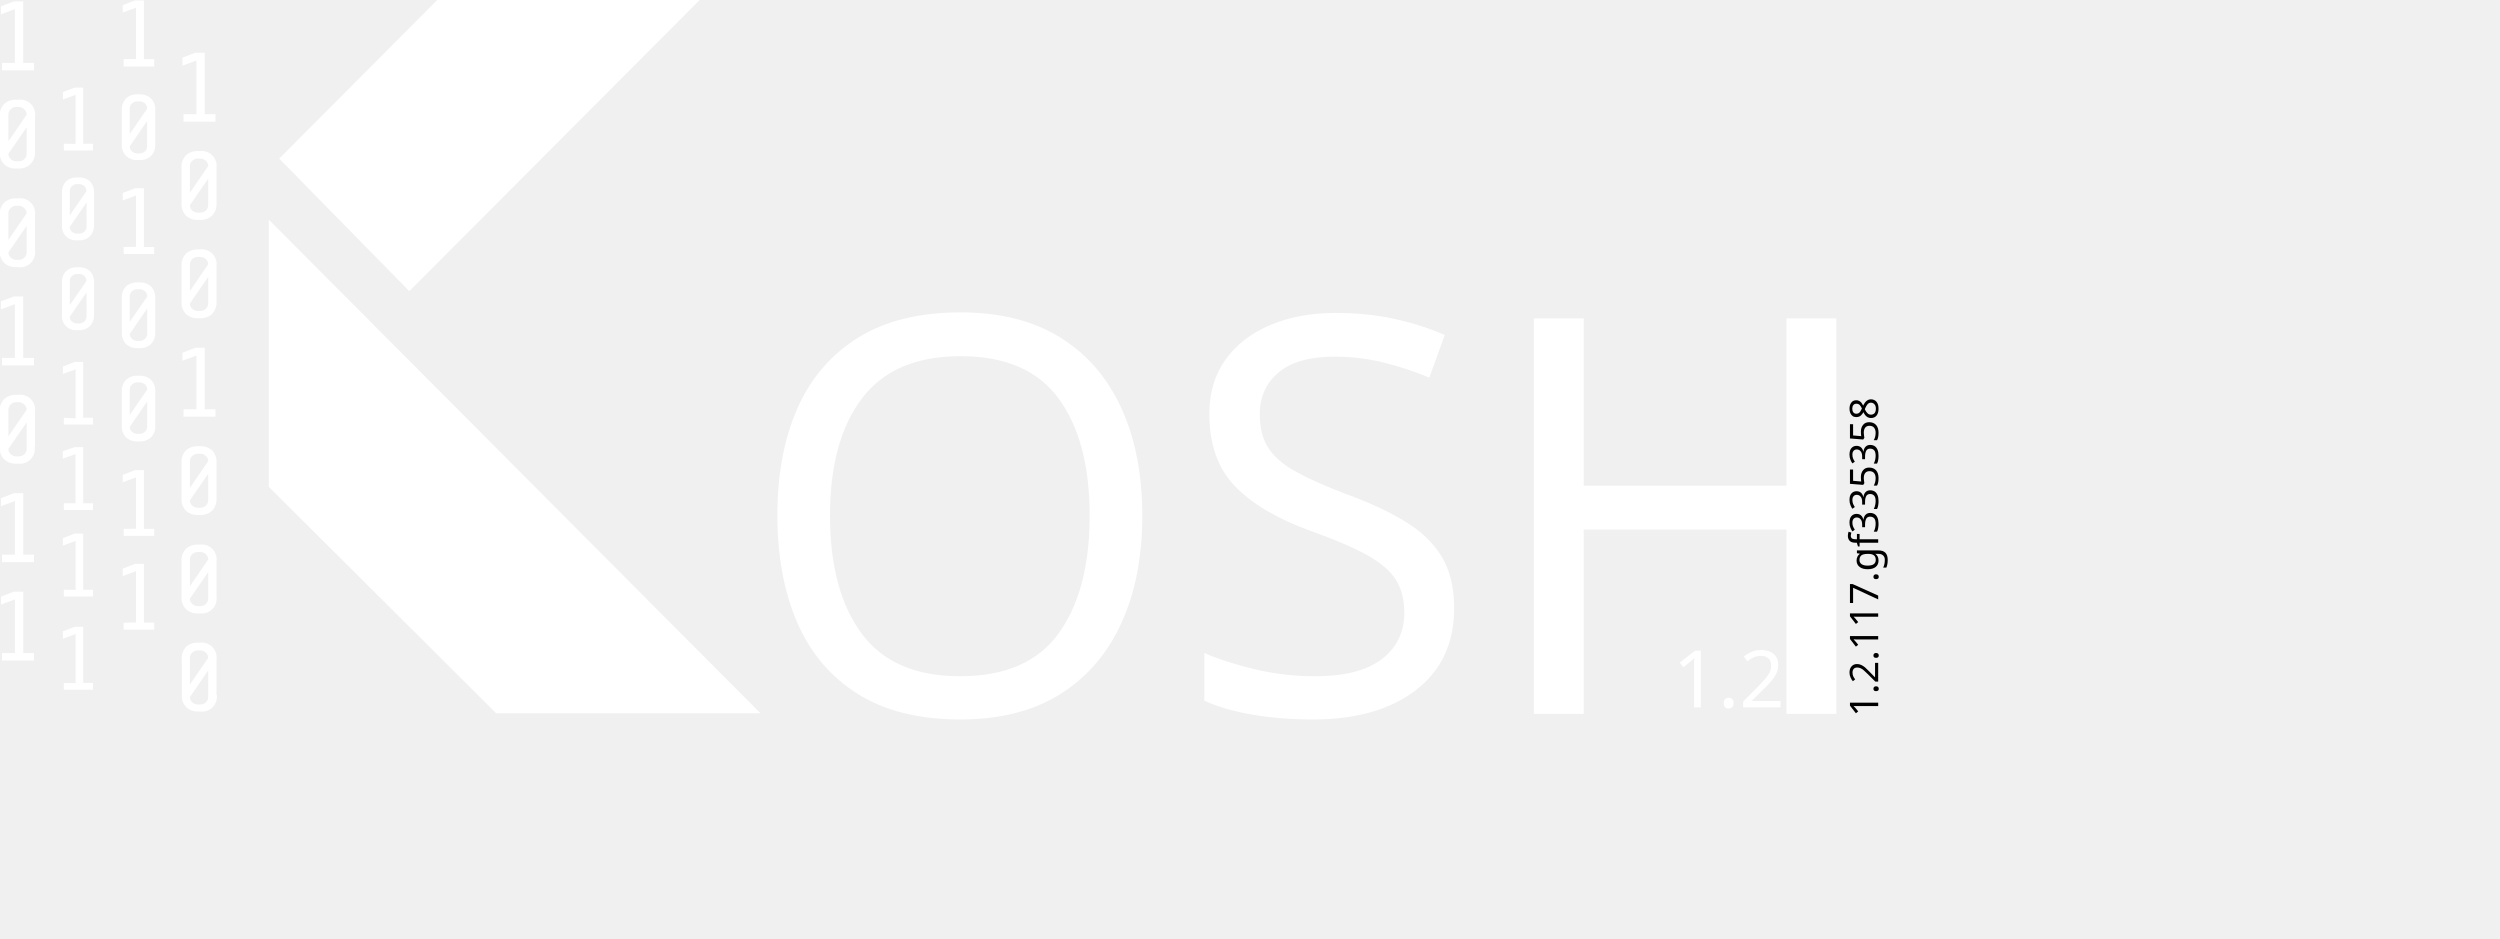
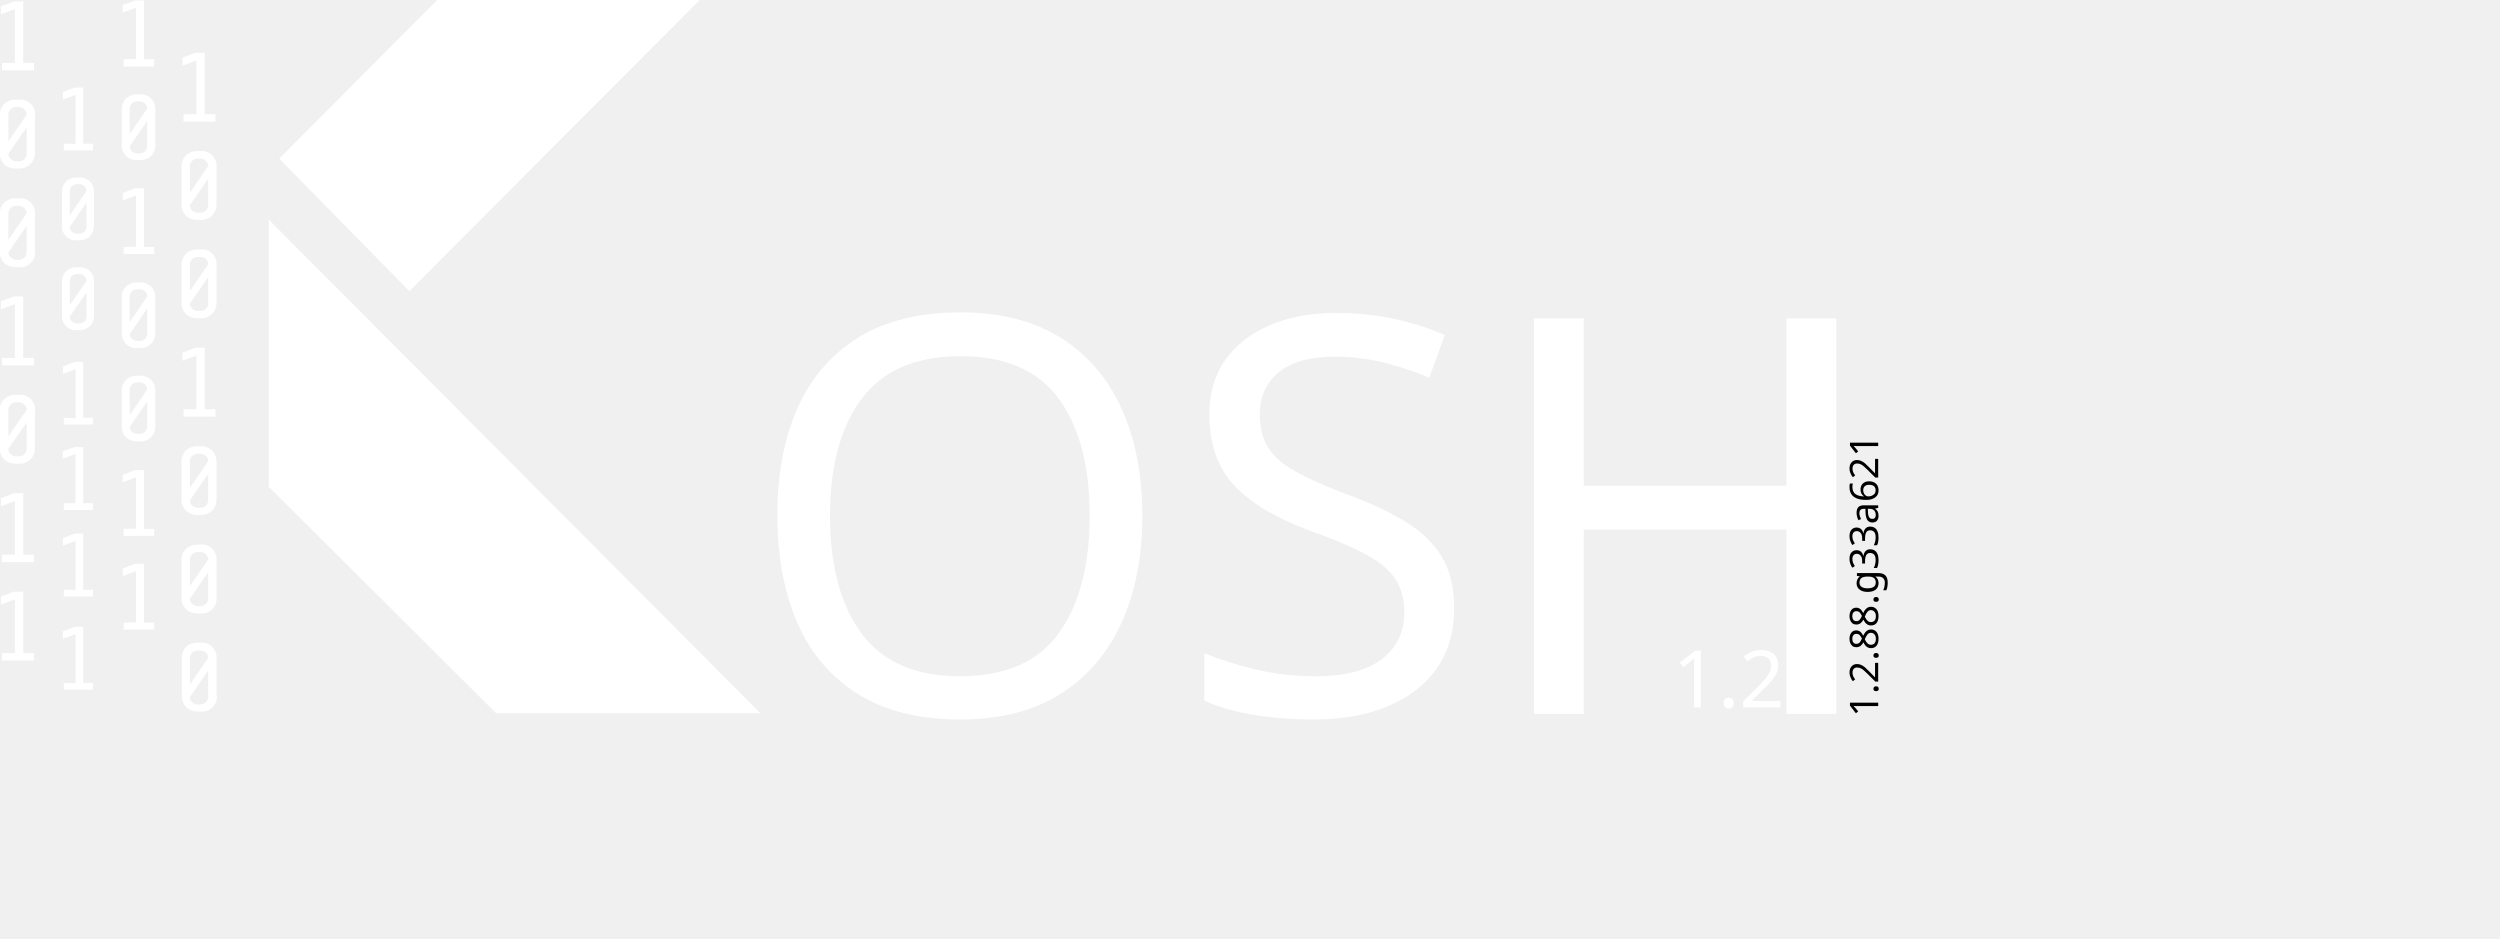
<svg xmlns="http://www.w3.org/2000/svg" id="Layer_1" data-name="Layer 1" viewBox="0 0 336.22 126.28" version="1.1">
  <defs id="defs5409">
    <style id="style5407">.cls-1{font-size:74.49px;font-family:BrandonGrotesque-Medium, Brandon Grotesque;font-weight:500;}.cls-1,.cls-2{fill:#fff;}</style>
  </defs>
  <text class="cls-1" transform="translate(100 96.01)" id="text5411">OSH</text>
  <polygon class="cls-2" points="55.05 39.16 94.1 0 58.8 0 37.55 21.33 55.05 39.16" id="polygon5419" />
  <polygon class="cls-2" points="36.15 29.54 36.15 65.47 66.73 95.93 102.28 95.93 36.15 29.54" id="polygon5421" />
  <path class="cls-2" d="M74.82,475.78v1h4.3v-1H77.67v-8.27H76.42l-1.74.66v1.07l1.87-.69v7.23Z" transform="translate(-74.55 -467.32)" id="path5423" />
  <path class="cls-2" d="M79.26,487.74V483A2,2,0,0,0,77,480.73h-.27a2.24,2.24,0,0,0-1.62.57,2.21,2.21,0,0,0-.6,1.68v4.76a2.23,2.23,0,0,0,.6,1.68,2.29,2.29,0,0,0,1.62.57H77a2.26,2.26,0,0,0,1.62-.57A2.23,2.23,0,0,0,79.26,487.74Zm-1.12-5-2.46,3.58v-3.58A1,1,0,0,1,76,482a1.07,1.07,0,0,1,.78-.3H77a1.09,1.09,0,0,1,.79.3A1,1,0,0,1,78.14,482.73ZM75.68,488l2.46-3.57V488a1,1,0,0,1-.31.71,1.09,1.09,0,0,1-.79.3h-.27a1.07,1.07,0,0,1-.78-.3A.93.93,0,0,1,75.68,488Z" transform="translate(-74.55 -467.32)" id="path5425" />
  <path class="cls-2" d="M79.26,501v-4.76A2,2,0,0,0,77,494h-.27a2.24,2.24,0,0,0-1.62.57,2.21,2.21,0,0,0-.6,1.68V501a2.2,2.2,0,0,0,.6,1.67,2.25,2.25,0,0,0,1.62.58H77A2,2,0,0,0,79.26,501Zm-1.12-5-2.46,3.58V496a.93.93,0,0,1,.31-.71,1.07,1.07,0,0,1,.78-.3H77a1.09,1.09,0,0,1,.79.3A1,1,0,0,1,78.14,496Zm-2.46,5.26,2.46-3.57v3.57a1,1,0,0,1-.31.71,1.09,1.09,0,0,1-.79.3h-.27a1.07,1.07,0,0,1-.78-.3A1,1,0,0,1,75.68,501.22Z" transform="translate(-74.55 -467.32)" id="path5427" />
  <path class="cls-2" d="M74.82,515.46v1h4.3v-1H77.67v-8.27H76.42l-1.74.66v1.07l1.87-.69v7.23Z" transform="translate(-74.55 -467.32)" id="path5429" />
  <path class="cls-2" d="M79.26,527.43v-4.76A2,2,0,0,0,77,520.42h-.27a2.24,2.24,0,0,0-1.62.57,2.21,2.21,0,0,0-.6,1.68v4.76a2.2,2.2,0,0,0,.6,1.67,2.25,2.25,0,0,0,1.62.58H77a2,2,0,0,0,2.22-2.25Zm-1.12-5L75.68,526v-3.58a1,1,0,0,1,.31-.71,1.07,1.07,0,0,1,.78-.3H77a1.09,1.09,0,0,1,.79.3A1,1,0,0,1,78.14,522.42Zm-2.46,5.26,2.46-3.57v3.57a1,1,0,0,1-.31.71,1.09,1.09,0,0,1-.79.3h-.27a1.07,1.07,0,0,1-.78-.3A.93.93,0,0,1,75.68,527.68Z" transform="translate(-74.55 -467.32)" id="path5431" />
  <path class="cls-2" d="M74.82,541.92v1h4.3v-1H77.68v-8.27H76.42l-1.73.67v1.07l1.87-.69v7.22Z" transform="translate(-74.55 -467.32)" id="path5433" />
  <path class="cls-2" d="M74.82,555.15v1h4.3v-1H77.68v-8.26H76.42l-1.73.66v1.07l1.87-.69v7.22Z" transform="translate(-74.55 -467.32)" id="path5435" />
  <path class="cls-2" d="M99.23,482.68v1h4.3v-1h-1.45v-8.27h-1.25l-1.74.66v1.08l1.87-.69v7.22Z" transform="translate(-74.55 -467.32)" id="path5437" />
  <path class="cls-2" d="M103.67,494.65v-4.76a2,2,0,0,0-2.22-2.25h-.27a2.24,2.24,0,0,0-1.62.57,2.21,2.21,0,0,0-.6,1.68v4.76a2.2,2.2,0,0,0,.6,1.67,2.28,2.28,0,0,0,1.62.58h.27a2.26,2.26,0,0,0,1.62-.58A2.2,2.2,0,0,0,103.67,494.65Zm-1.12-5-2.46,3.59v-3.59a.93.93,0,0,1,.31-.7,1.07,1.07,0,0,1,.78-.3h.27a1.09,1.09,0,0,1,.79.3A1,1,0,0,1,102.55,489.63Zm-2.46,5.27,2.46-3.57v3.57a1,1,0,0,1-.31.71,1.09,1.09,0,0,1-.79.29h-.27a1.06,1.06,0,0,1-.78-.29A1,1,0,0,1,100.09,494.9Z" transform="translate(-74.55 -467.32)" id="path5439" />
  <path class="cls-2" d="M103.67,507.87v-4.76a2,2,0,0,0-2.22-2.25h-.27a2.24,2.24,0,0,0-1.62.57,2.21,2.21,0,0,0-.6,1.68v4.76a2.23,2.23,0,0,0,.6,1.68,2.27,2.27,0,0,0,1.62.57h.27a2.26,2.26,0,0,0,1.62-.57A2.23,2.23,0,0,0,103.67,507.87Zm-1.12-5-2.46,3.59v-3.59a1,1,0,0,1,.31-.71,1.11,1.11,0,0,1,.78-.29h.27a1.13,1.13,0,0,1,.79.29A1,1,0,0,1,102.55,502.86Zm-2.46,5.27,2.46-3.58v3.58a1,1,0,0,1-.31.7,1.09,1.09,0,0,1-.79.3h-.27a1.07,1.07,0,0,1-.78-.3A.91.91,0,0,1,100.09,508.13Z" transform="translate(-74.55 -467.32)" id="path5441" />
  <path class="cls-2" d="M99.23,522.36v1h4.3v-1h-1.45v-8.27h-1.25l-1.74.67v1.07l1.87-.69v7.22Z" transform="translate(-74.55 -467.32)" id="path5443" />
  <path class="cls-2" d="M103.67,534.34v-4.77a2.24,2.24,0,0,0-.59-1.68,2.3,2.3,0,0,0-1.63-.56h-.27a2.28,2.28,0,0,0-1.62.56,2.21,2.21,0,0,0-.6,1.68v4.77a2.2,2.2,0,0,0,.6,1.67,2.27,2.27,0,0,0,1.62.57h.27a2.26,2.26,0,0,0,1.62-.57A2.2,2.2,0,0,0,103.67,534.34Zm-1.12-5-2.46,3.59v-3.59a.91.91,0,0,1,.31-.7,1.07,1.07,0,0,1,.78-.3h.27a1.09,1.09,0,0,1,.79.3A1,1,0,0,1,102.55,529.32Zm-2.46,5.27,2.46-3.57v3.57a1,1,0,0,1-.31.71,1.13,1.13,0,0,1-.79.29h-.27a1.11,1.11,0,0,1-.78-.29A1,1,0,0,1,100.09,534.59Z" transform="translate(-74.55 -467.32)" id="path5445" />
  <path class="cls-2" d="M103.67,547.57v-4.76a2,2,0,0,0-2.22-2.25h-.27a2.24,2.24,0,0,0-1.62.57,2.21,2.21,0,0,0-.6,1.68v4.76a2.2,2.2,0,0,0,.6,1.67,2.23,2.23,0,0,0,1.62.58h.27a2,2,0,0,0,2.22-2.25Zm-1.12-5-2.46,3.58v-3.58a.93.93,0,0,1,.31-.71,1.07,1.07,0,0,1,.78-.3h.27a1.09,1.09,0,0,1,.79.3A1,1,0,0,1,102.55,542.56Zm-2.46,5.26,2.46-3.57v3.57a1,1,0,0,1-.31.71,1.09,1.09,0,0,1-.79.3h-.27a1.07,1.07,0,0,1-.78-.3A1,1,0,0,1,100.09,547.82Z" transform="translate(-74.55 -467.32)" id="path5447" />
  <path class="cls-2" d="M103.67,560.8V556a2,2,0,0,0-2.22-2.25h-.27a2.24,2.24,0,0,0-1.62.57A2.21,2.21,0,0,0,99,556v4.76a2.2,2.2,0,0,0,.6,1.67,2.23,2.23,0,0,0,1.62.58h.27a2,2,0,0,0,2.22-2.25Zm-1.12-5-2.46,3.58v-3.58a.93.93,0,0,1,.31-.71,1.07,1.07,0,0,1,.78-.3h.27a1.09,1.09,0,0,1,.79.3A1,1,0,0,1,102.55,555.79Zm-2.46,5.26,2.46-3.57v3.57a1,1,0,0,1-.31.71,1.09,1.09,0,0,1-.79.3h-.27a1.07,1.07,0,0,1-.78-.3A.93.93,0,0,1,100.09,561.05Z" transform="translate(-74.55 -467.32)" id="path5449" />
  <path class="cls-2" d="M91.18,475.27v1h4.11v-1H93.91v-7.89h-1.2l-1.65.63v1l1.78-.66v6.9Z" transform="translate(-74.55 -467.32)" id="path5451" />
  <path class="cls-2" d="M95.43,486.71v-4.55a2.1,2.1,0,0,0-.57-1.6,2.13,2.13,0,0,0-1.55-.55h-.26a2.13,2.13,0,0,0-1.55.55,2.1,2.1,0,0,0-.57,1.6v4.55a2.06,2.06,0,0,0,.58,1.59,2.12,2.12,0,0,0,1.54.55h.26a2.12,2.12,0,0,0,1.54-.55A2.06,2.06,0,0,0,95.43,486.71Zm-1.08-4.79L92,485.34v-3.42a.9.9,0,0,1,.29-.68,1,1,0,0,1,.75-.28h.26a1,1,0,0,1,.75.28A.9.9,0,0,1,94.35,481.92ZM92,487l2.34-3.41V487a.88.88,0,0,1-.29.67,1.05,1.05,0,0,1-.75.29h-.26a1.05,1.05,0,0,1-.75-.29A.88.88,0,0,1,92,487Z" transform="translate(-74.55 -467.32)" id="path5453" />
  <path class="cls-2" d="M91.18,500.54v.94h4.11v-.94H93.91v-7.9h-1.2l-1.65.63v1l1.78-.66v6.9Z" transform="translate(-74.55 -467.32)" id="path5455" />
  <path class="cls-2" d="M95.43,512v-4.55a2.14,2.14,0,0,0-.57-1.61,2.17,2.17,0,0,0-1.55-.54h-.26a2.17,2.17,0,0,0-1.55.54,2.14,2.14,0,0,0-.57,1.61V512a2.06,2.06,0,0,0,.58,1.59,2.12,2.12,0,0,0,1.54.55h.26a2.12,2.12,0,0,0,1.54-.55A2.06,2.06,0,0,0,95.43,512Zm-1.08-4.79L92,510.6v-3.42a.9.9,0,0,1,.29-.68,1,1,0,0,1,.75-.28h.26a1,1,0,0,1,.75.28A.9.9,0,0,1,94.35,507.18Zm-2.34,5,2.34-3.41v3.41a.88.88,0,0,1-.29.67,1.05,1.05,0,0,1-.75.29h-.26a1.05,1.05,0,0,1-.75-.29A.88.88,0,0,1,92,512.21Z" transform="translate(-74.55 -467.32)" id="path5457" />
  <path class="cls-2" d="M91.18,538.45v.94h4.11v-.94H93.91v-7.9h-1.2l-1.65.63v1l1.78-.66v6.9Z" transform="translate(-74.55 -467.32)" id="path5459" />
  <path class="cls-2" d="M95.43,524.5V520a2.1,2.1,0,0,0-.57-1.6,2.13,2.13,0,0,0-1.55-.55h-.26a2.13,2.13,0,0,0-1.55.55,2.1,2.1,0,0,0-.57,1.6v4.55a2.09,2.09,0,0,0,.58,1.6,2.16,2.16,0,0,0,1.54.54h.26a2.16,2.16,0,0,0,1.54-.54A2.09,2.09,0,0,0,95.43,524.5Zm-1.08-4.79L92,523.13v-3.42a.9.9,0,0,1,.29-.68,1.09,1.09,0,0,1,.75-.28h.26a1.09,1.09,0,0,1,.75.28A.9.9,0,0,1,94.35,519.71Zm-2.34,5,2.34-3.41v3.41a.88.88,0,0,1-.29.67,1.05,1.05,0,0,1-.75.29h-.26a1.05,1.05,0,0,1-.75-.29A.88.88,0,0,1,92,524.74Z" transform="translate(-74.55 -467.32)" id="path5461" />
  <path class="cls-2" d="M91.18,551.07V552h4.11v-.95H93.91v-7.9h-1.2l-1.65.64v1l1.78-.66v6.9Z" transform="translate(-74.55 -467.32)" id="path5463" />
  <path class="cls-2" d="M83.13,486.65v.91h3.93v-.91H85.74V479.1H84.6l-1.59.6v1l1.71-.63v6.6Z" transform="translate(-74.55 -467.32)" id="path5465" />
  <path class="cls-2" d="M87.19,497.59v-4.35a2,2,0,0,0-.54-1.53,2,2,0,0,0-1.49-.52h-.24a2,2,0,0,0-1.48.52,2,2,0,0,0-.55,1.53v4.35a1.86,1.86,0,0,0,2,2.05h.24a2,2,0,0,0,1.48-.52A2,2,0,0,0,87.19,497.59Zm-1-4.58-2.25,3.27V493a.88.88,0,0,1,.28-.65,1,1,0,0,1,.72-.27h.24a1,1,0,0,1,.72.27A.89.89,0,0,1,86.17,493Zm-2.25,4.81,2.25-3.26v3.26a.89.89,0,0,1-.29.65,1,1,0,0,1-.72.27h-.24a1,1,0,0,1-.72-.27A.88.88,0,0,1,83.92,497.82Z" transform="translate(-74.55 -467.32)" id="path5467" />
  <path class="cls-2" d="M83.13,535v.91h3.93V535H85.74v-7.55H84.6L83,528v1l1.71-.62V535Z" transform="translate(-74.55 -467.32)" id="path5469" />
  <path class="cls-2" d="M83.13,559.17v.91h3.93v-.91H85.74v-7.55H84.6l-1.59.6v1l1.71-.63v6.6Z" transform="translate(-74.55 -467.32)" id="path5471" />
  <path class="cls-2" d="M83.13,523.5v.91h3.93v-.91H85.74V516H84.6l-1.59.61v1l1.71-.62v6.59Z" transform="translate(-74.55 -467.32)" id="path5473" />
  <path class="cls-2" d="M87.19,509.67v-4.35a2,2,0,0,0-.54-1.53,2,2,0,0,0-1.49-.52h-.24a2,2,0,0,0-1.48.52,2,2,0,0,0-.55,1.53v4.35a1.86,1.86,0,0,0,2,2.05h.24a2,2,0,0,0,1.48-.52A2,2,0,0,0,87.19,509.67Zm-1-4.58-2.25,3.27v-3.27a.88.88,0,0,1,.28-.65,1,1,0,0,1,.72-.27h.24a1,1,0,0,1,.72.27A.89.89,0,0,1,86.17,505.09Zm-2.25,4.81,2.25-3.26v3.26a.89.89,0,0,1-.29.65,1,1,0,0,1-.72.27h-.24a1,1,0,0,1-.72-.27A.88.88,0,0,1,83.92,509.9Z" transform="translate(-74.55 -467.32)" id="path5475" />
  <path class="cls-2" d="M83.13,546.63v.91h3.93v-.91H85.74v-7.55H84.6l-1.59.61v1l1.71-.63v6.59Z" transform="translate(-74.55 -467.32)" id="path5477" />
  <text xml:space="preserve" style="font-style:normal;font-weight:normal;font-size:40px;line-height:1.25;font-family:sans-serif;letter-spacing:0px;word-spacing:0px;fill:#d40000;fill-opacity:0;stroke:none" x="224.957" y="95.133" id="text4318">
    <tspan id="tspan4316" x="224.957" y="95.133" style="font-style:normal;font-variant:normal;font-weight:normal;font-stretch:normal;font-size:10.667px;font-family:sans-serif;-inkscape-font-specification:'sans-serif, Normal';font-variant-ligatures:normal;font-variant-caps:normal;font-variant-numeric:normal;font-feature-settings:normal;text-align:start;writing-mode:lr-tb;text-anchor:start;fill:#ffffff;fill-opacity:1">1.2</tspan>
  </text>
  <text xml:space="preserve" style="font-style:normal;font-weight:normal;font-size:40px;line-height:1.25;font-family:sans-serif;letter-spacing:0px;word-spacing:0px;fill:#000000;fill-opacity:1;stroke:none" x="-96.395" y="252.59" id="text4402" transform="rotate(-90)">
-     <tspan id="tspan4400" x="-96.395" y="252.59" style="font-style:normal;font-variant:normal;font-weight:normal;font-stretch:normal;font-size:5.333px;font-family:sans-serif;-inkscape-font-specification:'sans-serif, Normal';font-variant-ligatures:normal;font-variant-caps:normal;font-variant-numeric:normal;font-feature-settings:normal;text-align:start;writing-mode:lr-tb;text-anchor:start;fill:#000000">1.2.117.gf335358 </tspan>
+     <tspan id="tspan4400" x="-96.395" y="252.59" style="font-style:normal;font-variant:normal;font-weight:normal;font-stretch:normal;font-size:5.333px;font-family:sans-serif;-inkscape-font-specification:'sans-serif, Normal';font-variant-ligatures:normal;font-variant-caps:normal;font-variant-numeric:normal;font-feature-settings:normal;text-align:start;writing-mode:lr-tb;text-anchor:start;fill:#000000">1.2.88.g33a621</tspan>
  </text>
</svg>
